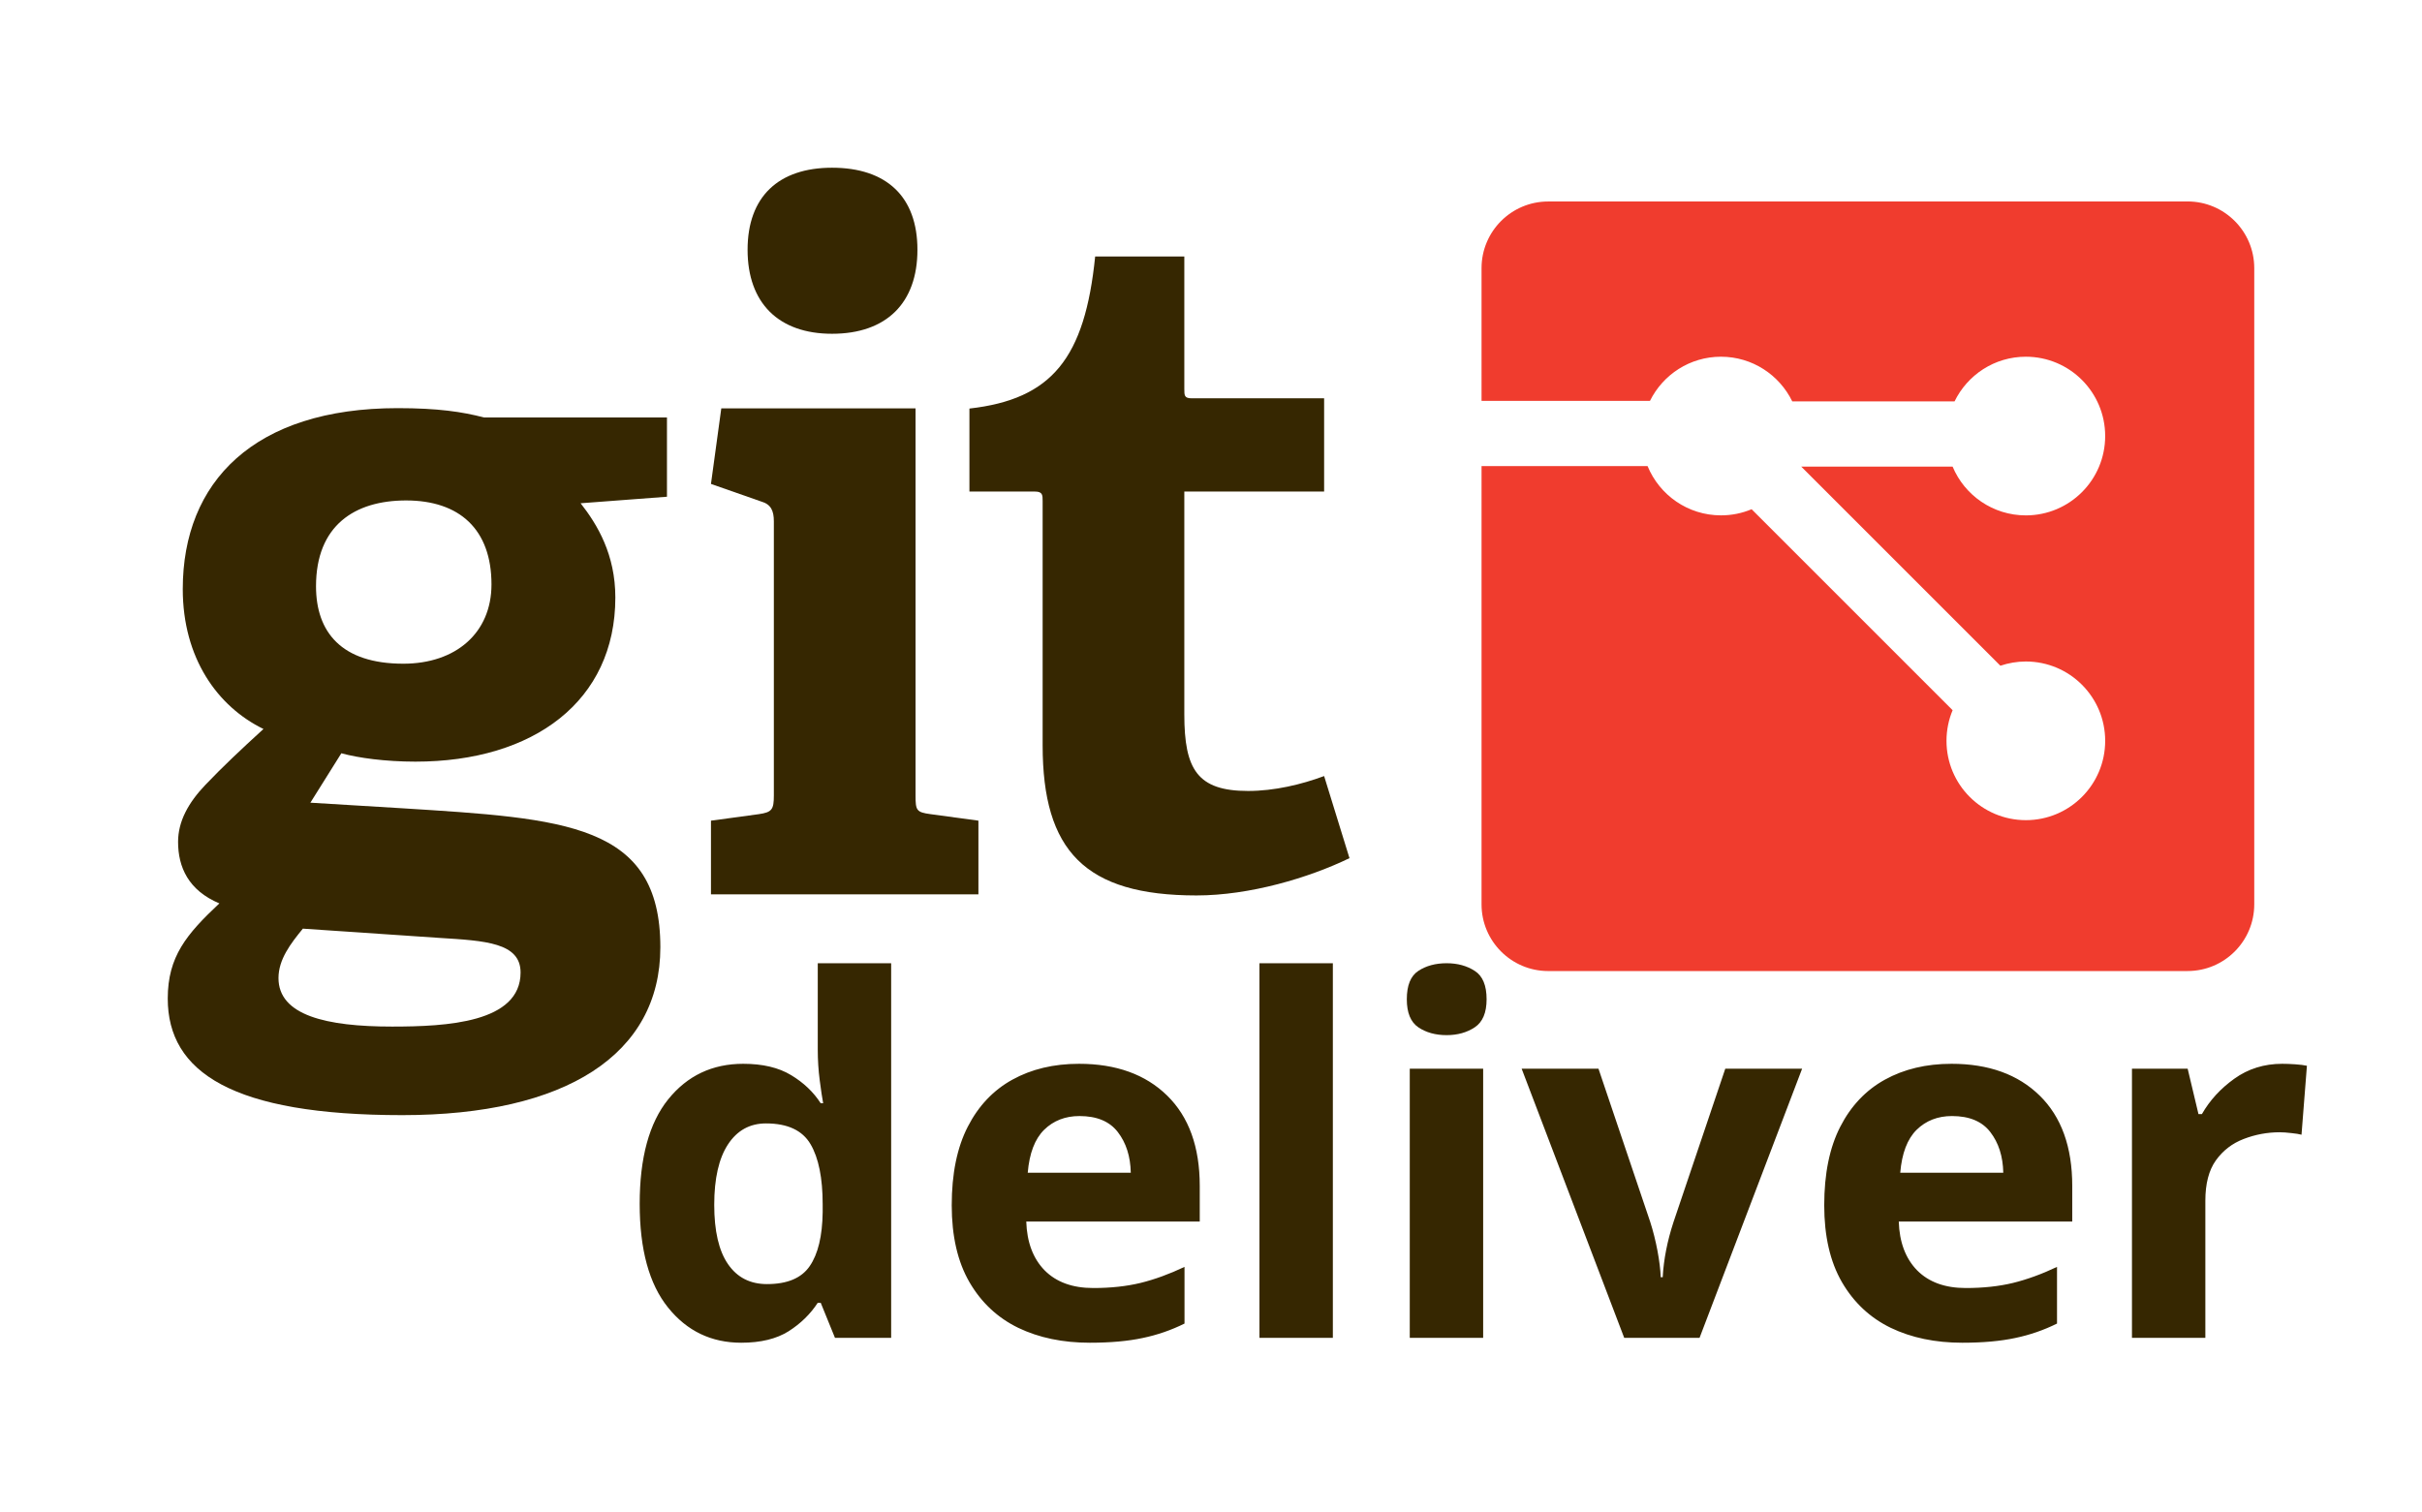
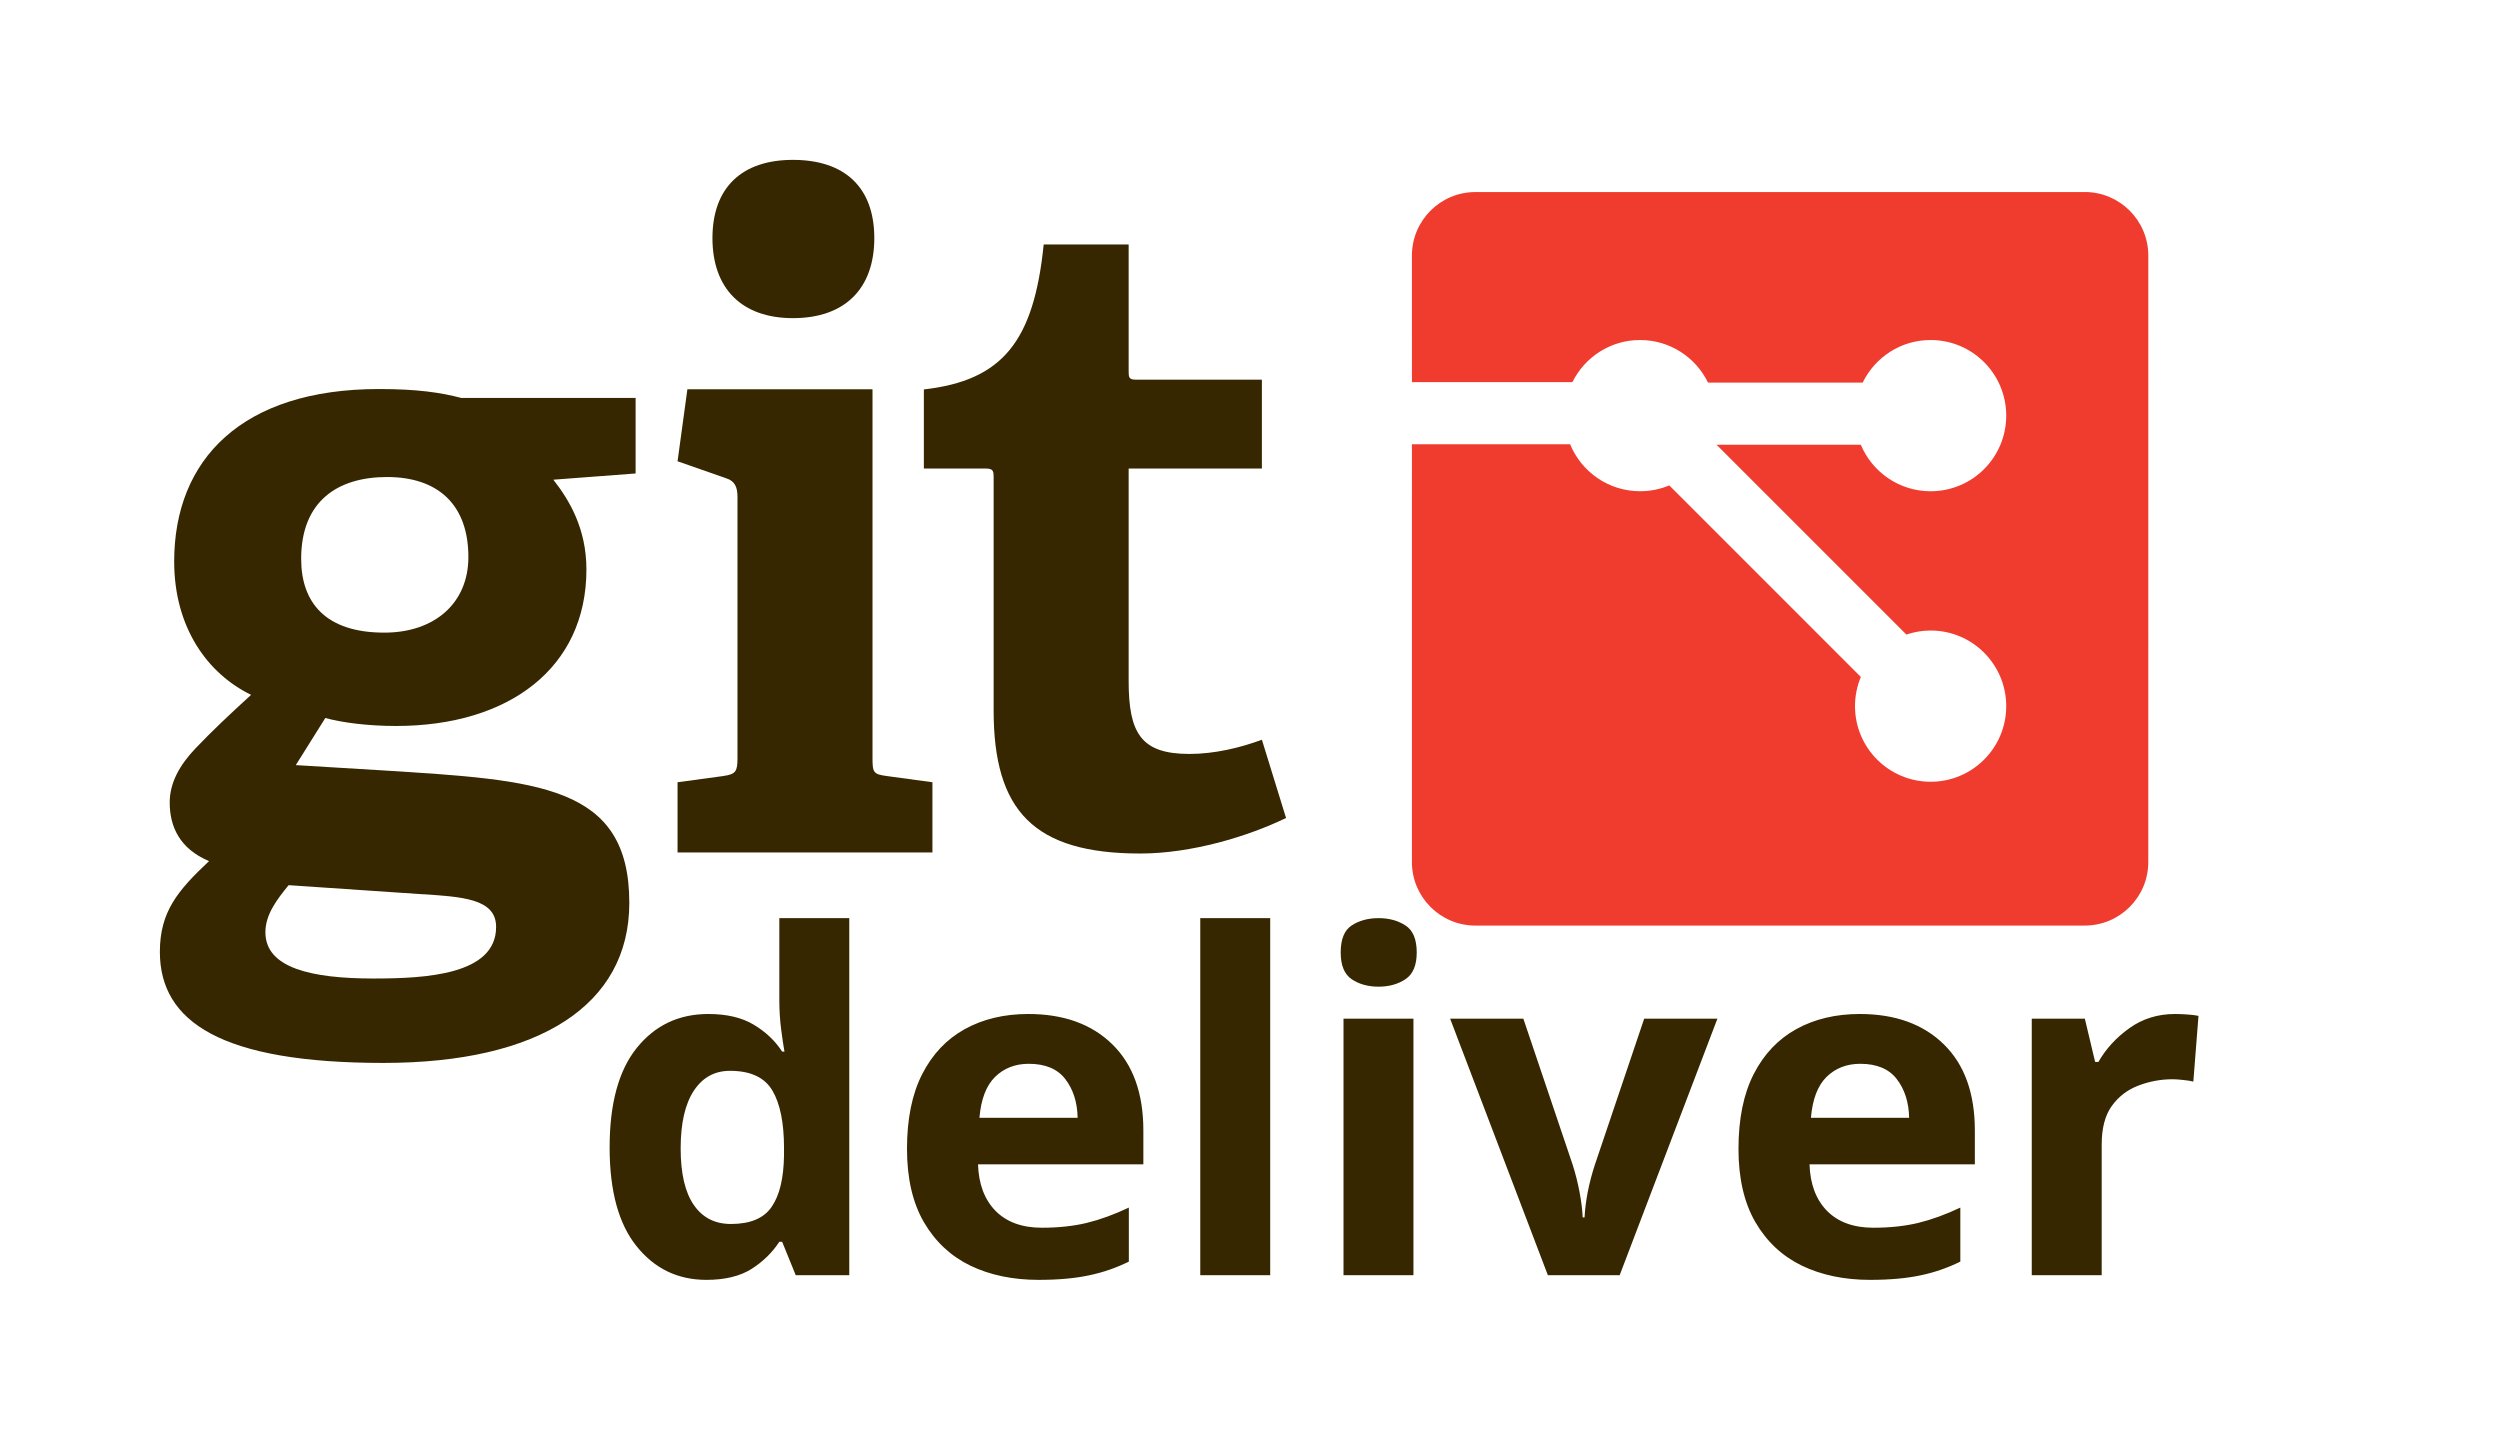
- <svg xmlns="http://www.w3.org/2000/svg" id="svg3004" version="1.1" width="288.762" height="180.235" xml:space="preserve">
+ <svg xmlns="http://www.w3.org/2000/svg" id="svg3004" version="1.1" width="312.762" height="180.235" xml:space="preserve">
  <defs id="defs3008">
    <clipPath clipPathUnits="userSpaceOnUse" id="clipPath3020">
-       <path d="m 0,0 2183.73,0 0,912 L 0,912 0,0 z" id="path3022" />
+       <path d="m 0,0 2183.73,0 0,912 L 0,912 0,0 Z" id="path3022" />
    </clipPath>
  </defs>
  <g id="g3012" transform="matrix(1.25,0,0,-1.25,-0.583374,146.2163)">
    <g id="g3047" transform="matrix(1.028349,0,0,1.022453,-95.38378,7.714892)" style="fill:#362701;fill-opacity:1">
      <path d="m 130.873,60.165 c -4.788,0 -8.354,-2.351 -8.354,-8.009 0,-4.263 2.35,-7.223 8.096,-7.223 4.87,0 8.178,2.869 8.178,7.399 0,5.133 -2.96,7.833 -7.92,7.833 z M 121.3,20.213 c -1.133,-1.391 -2.262,-2.868 -2.262,-4.612 0,-3.479 4.436,-4.525 10.53,-4.525 5.048,0 11.924,0.353 11.924,5.047 0,2.789 -3.308,2.962 -7.488,3.224 l -12.704,0.866 z m 25.761,39.689 c 1.564,-2.002 3.22,-4.788 3.22,-8.791 0,-9.66 -7.572,-15.316 -18.535,-15.316 -2.788,0 -5.312,0.347 -6.877,0.782 l -2.873,-4.612 8.528,-0.521 c 15.058,-0.959 23.932,-1.395 23.932,-12.966 0,-10.011 -8.788,-15.665 -23.932,-15.665 -15.752,0 -21.757,4.004 -21.757,10.878 0,3.918 1.741,6.002 4.787,8.878 -2.873,1.214 -3.829,3.389 -3.829,5.74 0,1.916 0.956,3.656 2.525,5.311 1.566,1.652 3.306,3.308 5.395,5.222 -4.264,2.088 -7.485,6.614 -7.485,13.056 0,10.007 6.615,16.88 19.928,16.88 3.743,0 6.007,-0.344 8.009,-0.87 l 16.972,0 0,-7.396 -8.008,-0.609" style="fill:#362701;fill-opacity:1;fill-rule:nonzero;stroke:none" id="path3024" />
      <path d="m 170.38,75.717 c -4.962,0 -7.833,2.875 -7.833,7.837 0,4.956 2.871,7.656 7.833,7.656 5.048,0 7.92,-2.7 7.92,-7.656 0,-4.963 -2.872,-7.837 -7.92,-7.837 z m -11.229,-52.301 0,6.872 4.44,0.607 c 1.219,0.177 1.392,0.436 1.392,1.744 l 0,25.587 c 0,0.955 -0.26,1.567 -1.133,1.826 l -4.699,1.655 0.957,7.047 18.017,0 0,-36.115 c 0,-1.395 0.084,-1.568 1.393,-1.744 l 4.439,-0.607 0,-6.872 -24.806,0" style="fill:#362701;fill-opacity:1;fill-rule:nonzero;stroke:none" id="path3026" />
      <path d="m 218.373,26.79 c -3.744,-1.825 -9.226,-3.479 -14.189,-3.479 -10.356,0 -14.271,4.173 -14.271,14.012 l 0,22.8 c 0,0.521 0,0.871 -0.699,0.871 l -6.091,0 0,7.745 c 7.661,0.873 10.705,4.703 11.662,14.189 l 8.269,0 0,-12.363 c 0,-0.607 0,-0.87 0.697,-0.87 l 12.27,0 0,-8.701 -12.967,0 0,-20.799 c 0,-5.136 1.22,-7.136 5.917,-7.136 2.44,0 4.961,0.607 7.05,1.391 l 2.352,-7.661" style="fill:#362701;fill-opacity:1;fill-rule:nonzero;stroke:none" id="path3028" />
    </g>
    <path id="path3030" style="fill:#f03c2e;fill-opacity:1;fill-rule:nonzero;stroke:none" d="m 209.114,97.753 -60.979,-0.002 c -3.51,0.002 -6.358,-2.846 -6.359,-6.359 l 5.3e-4,-12.663 16.063,-3.1e-4 c 1.237,2.497 3.799,4.215 6.775,4.214 2.992,-0.002 5.57,-1.74 6.797,-4.26 l 15.481,3.16e-4 c 1.227,2.518 3.805,4.262 6.798,4.259 4.181,6.06e-4 7.567,-3.386 7.567,-7.567 3.2e-4,-4.182 -3.386,-7.569 -7.569,-7.569 -3.145,9.28e-4 -5.844,1.922 -6.984,4.655 l -14.438,2.37e-4 18.996,-18.997 c 0.762,0.257 1.58,0.402 2.427,0.403 4.18,2.33e-4 7.566,-3.386 7.569,-7.569 -9.2e-4,-4.18 -3.389,-7.568 -7.567,-7.567 -4.183,0.003 -7.569,3.389 -7.569,7.569 9.2e-4,1.032 0.208,2.02 0.585,2.92 l -19.173,19.173 c -0.899,-0.377 -1.883,-0.586 -2.92,-0.584 -3.165,-9.28e-4 -5.87,1.941 -7.003,4.698 l -15.835,0.002 -9.3e-4,-41.811 c 8.6e-4,-3.514 2.849,-6.362 6.362,-6.362 l 60.979,0.002 c 3.511,-6.04e-4 6.358,2.846 6.36,6.36 l 5.8e-4,60.695 c -9.3e-4,3.513 -2.85,6.362 -6.362,6.362" />
-     <text xml:space="preserve" style="font-size:47.017px;font-style:italic;font-variant:normal;font-weight:bold;font-stretch:normal;text-align:start;line-height:125%;letter-spacing:0px;word-spacing:0px;writing-mode:lr-tb;text-anchor:start;fill:#362701;fill-opacity:1;stroke:none;font-family:Adelle Basic;-inkscape-font-specification:Adelle Basic Bold Italic" x="59.372" y="10.651" id="text3052" transform="scale(1,-1)">
-       <tspan id="tspan3054" x="59.372" y="10.651" style="font-style:normal;-inkscape-font-specification:Adelle Basic Bold">deliver</tspan>
+     <text xml:space="preserve" style="font-style:italic;font-variant:normal;font-weight:bold;font-stretch:normal;font-size:47.017px;line-height:125%;font-family:'Adelle Basic';-inkscape-font-specification:'Adelle Basic Bold Italic';text-align:start;letter-spacing:0px;word-spacing:0px;writing-mode:lr-tb;text-anchor:start;fill:#362701;fill-opacity:1;stroke:none" x="59.372" y="10.651" id="text3052" transform="scale(1,-1)">
+       <tspan id="tspan3054" x="59.372" y="10.651" style="font-style:normal;-inkscape-font-specification:'Adelle Basic Bold'">deliver</tspan>
    </text>
  </g>
</svg>
